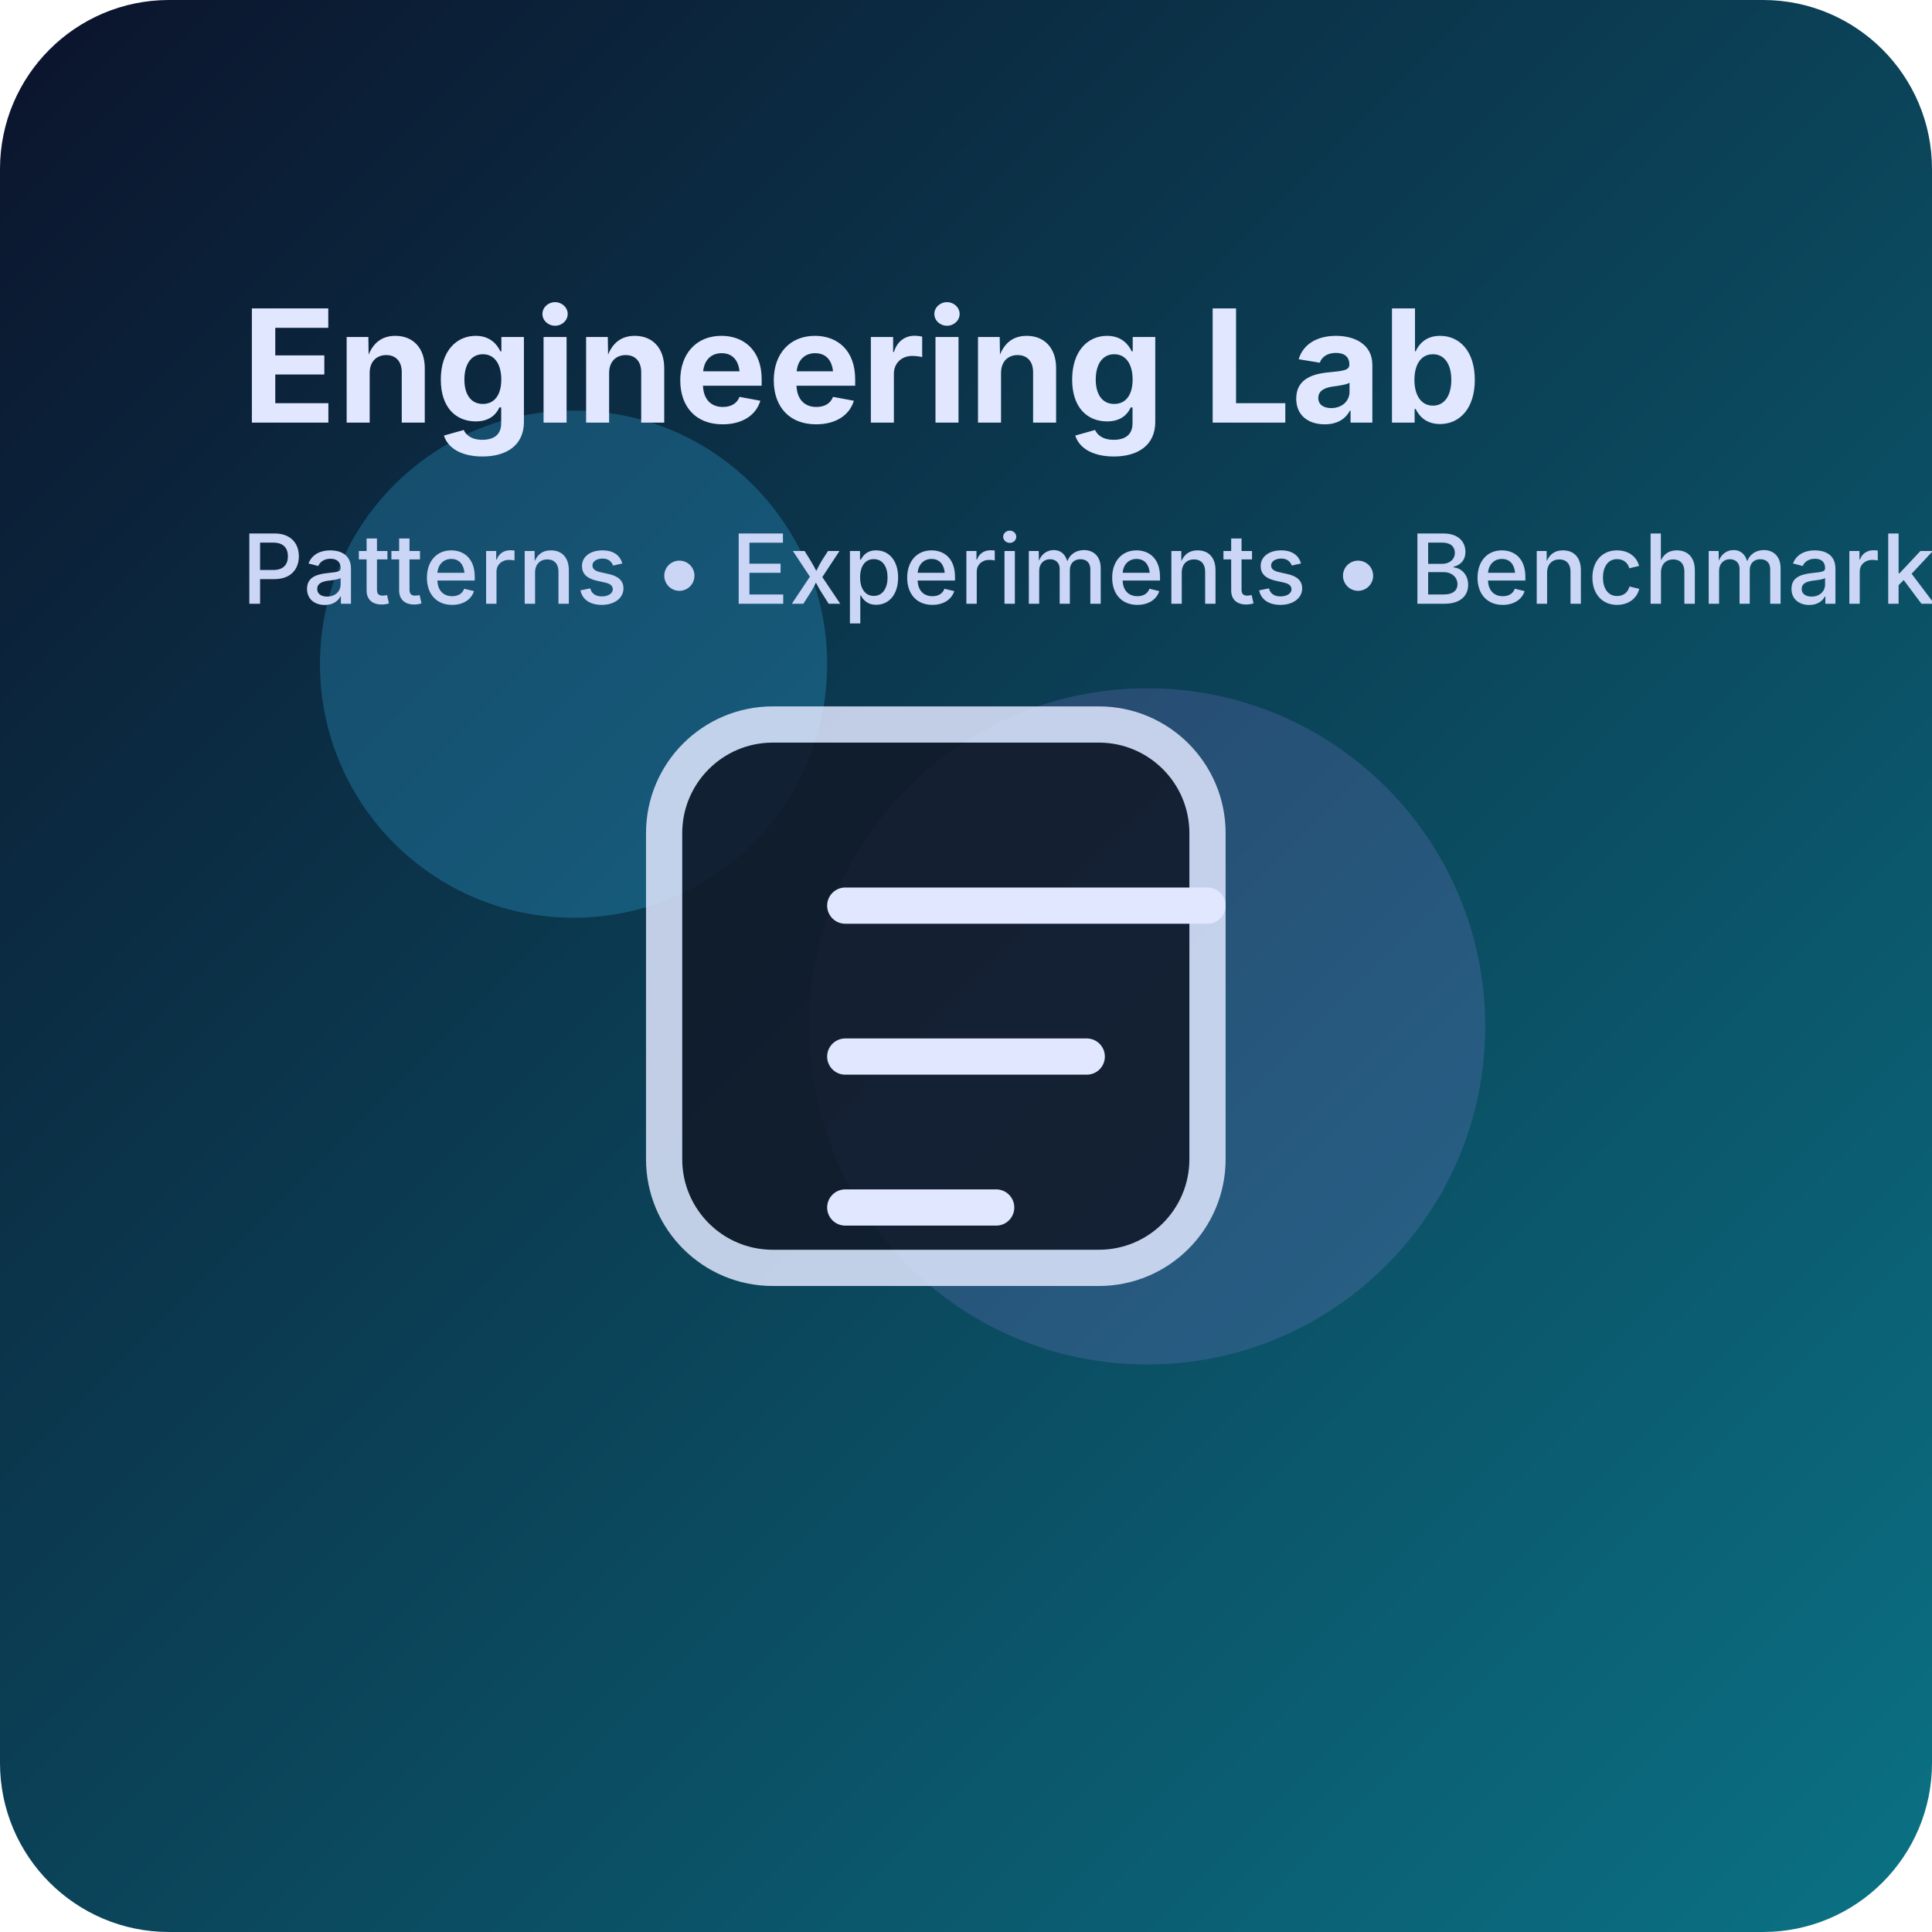
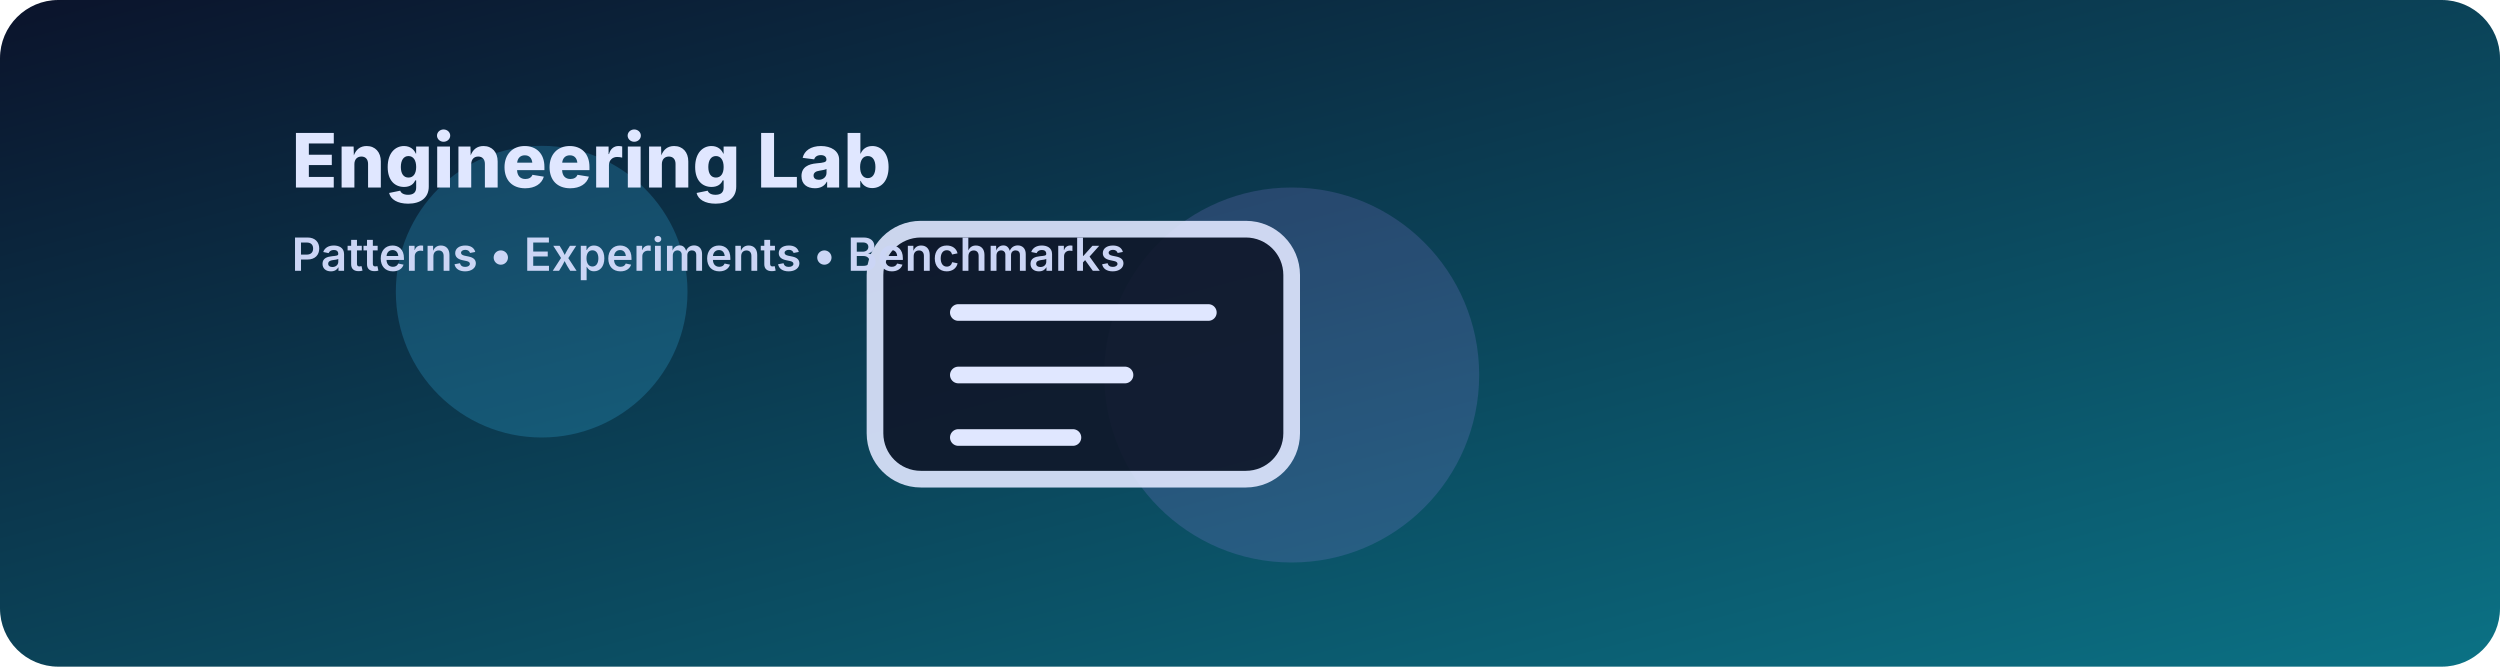
- <svg xmlns="http://www.w3.org/2000/svg" width="320" height="320" viewBox="0 0 320 320">
+ <svg xmlns="http://www.w3.org/2000/svg" width="1200" height="320" viewBox="0 0 1200 320">
  <defs>
    <linearGradient id="g3" x1="0" y1="0" x2="1" y2="1">
      <stop offset="0" stop-color="#0b132b" />
      <stop offset="1" stop-color="#0b7285" />
    </linearGradient>
  </defs>
-   <rect width="320" height="320" rx="28" fill="url(#g3)" />
-   <circle cx="95" cy="110" r="42" fill="#38bdf8" opacity="0.25" />
-   <circle cx="190" cy="170" r="56" fill="#a78bfa" opacity="0.18" />
-   <rect x="110" y="120" width="90" height="90" rx="18" fill="#111827" stroke="#e0e7ff" stroke-width="6" opacity="0.85" />
-   <path d="M140 150h60M140 175h40M140 200h25" stroke="#e0e7ff" stroke-width="6" stroke-linecap="round" />
-   <text x="40" y="70" fill="#e0e7ff" font-family="Inter, 'Segoe UI', sans-serif" font-size="26" font-weight="700">Engineering Lab</text>
-   <text x="40" y="100" fill="#cbd5f5" font-family="Inter, 'Segoe UI', sans-serif" font-size="16" font-weight="500">Patterns • Experiments • Benchmarks</text>
+   <rect width="1200" height="320" rx="28" fill="url(#g3)" />
+   <circle cx="260" cy="140" r="70" fill="#38bdf8" opacity="0.22" />
+   <circle cx="620" cy="180" r="90" fill="#a78bfa" opacity="0.18" />
+   <rect x="420" y="110" width="200" height="120" rx="22" fill="#0f172a" stroke="#e0e7ff" stroke-width="8" opacity="0.9" />
+   <path d="M460 150h120M460 180h80M460 210h55" stroke="#e0e7ff" stroke-width="8" stroke-linecap="round" />
+   <text x="140" y="90" fill="#e0e7ff" font-family="Inter, 'Segoe UI', sans-serif" font-size="36" font-weight="800">Engineering Lab</text>
+   <text x="140" y="130" fill="#cbd5f5" font-family="Inter, 'Segoe UI', sans-serif" font-size="22" font-weight="600">Patterns • Experiments • Benchmarks</text>
</svg>
